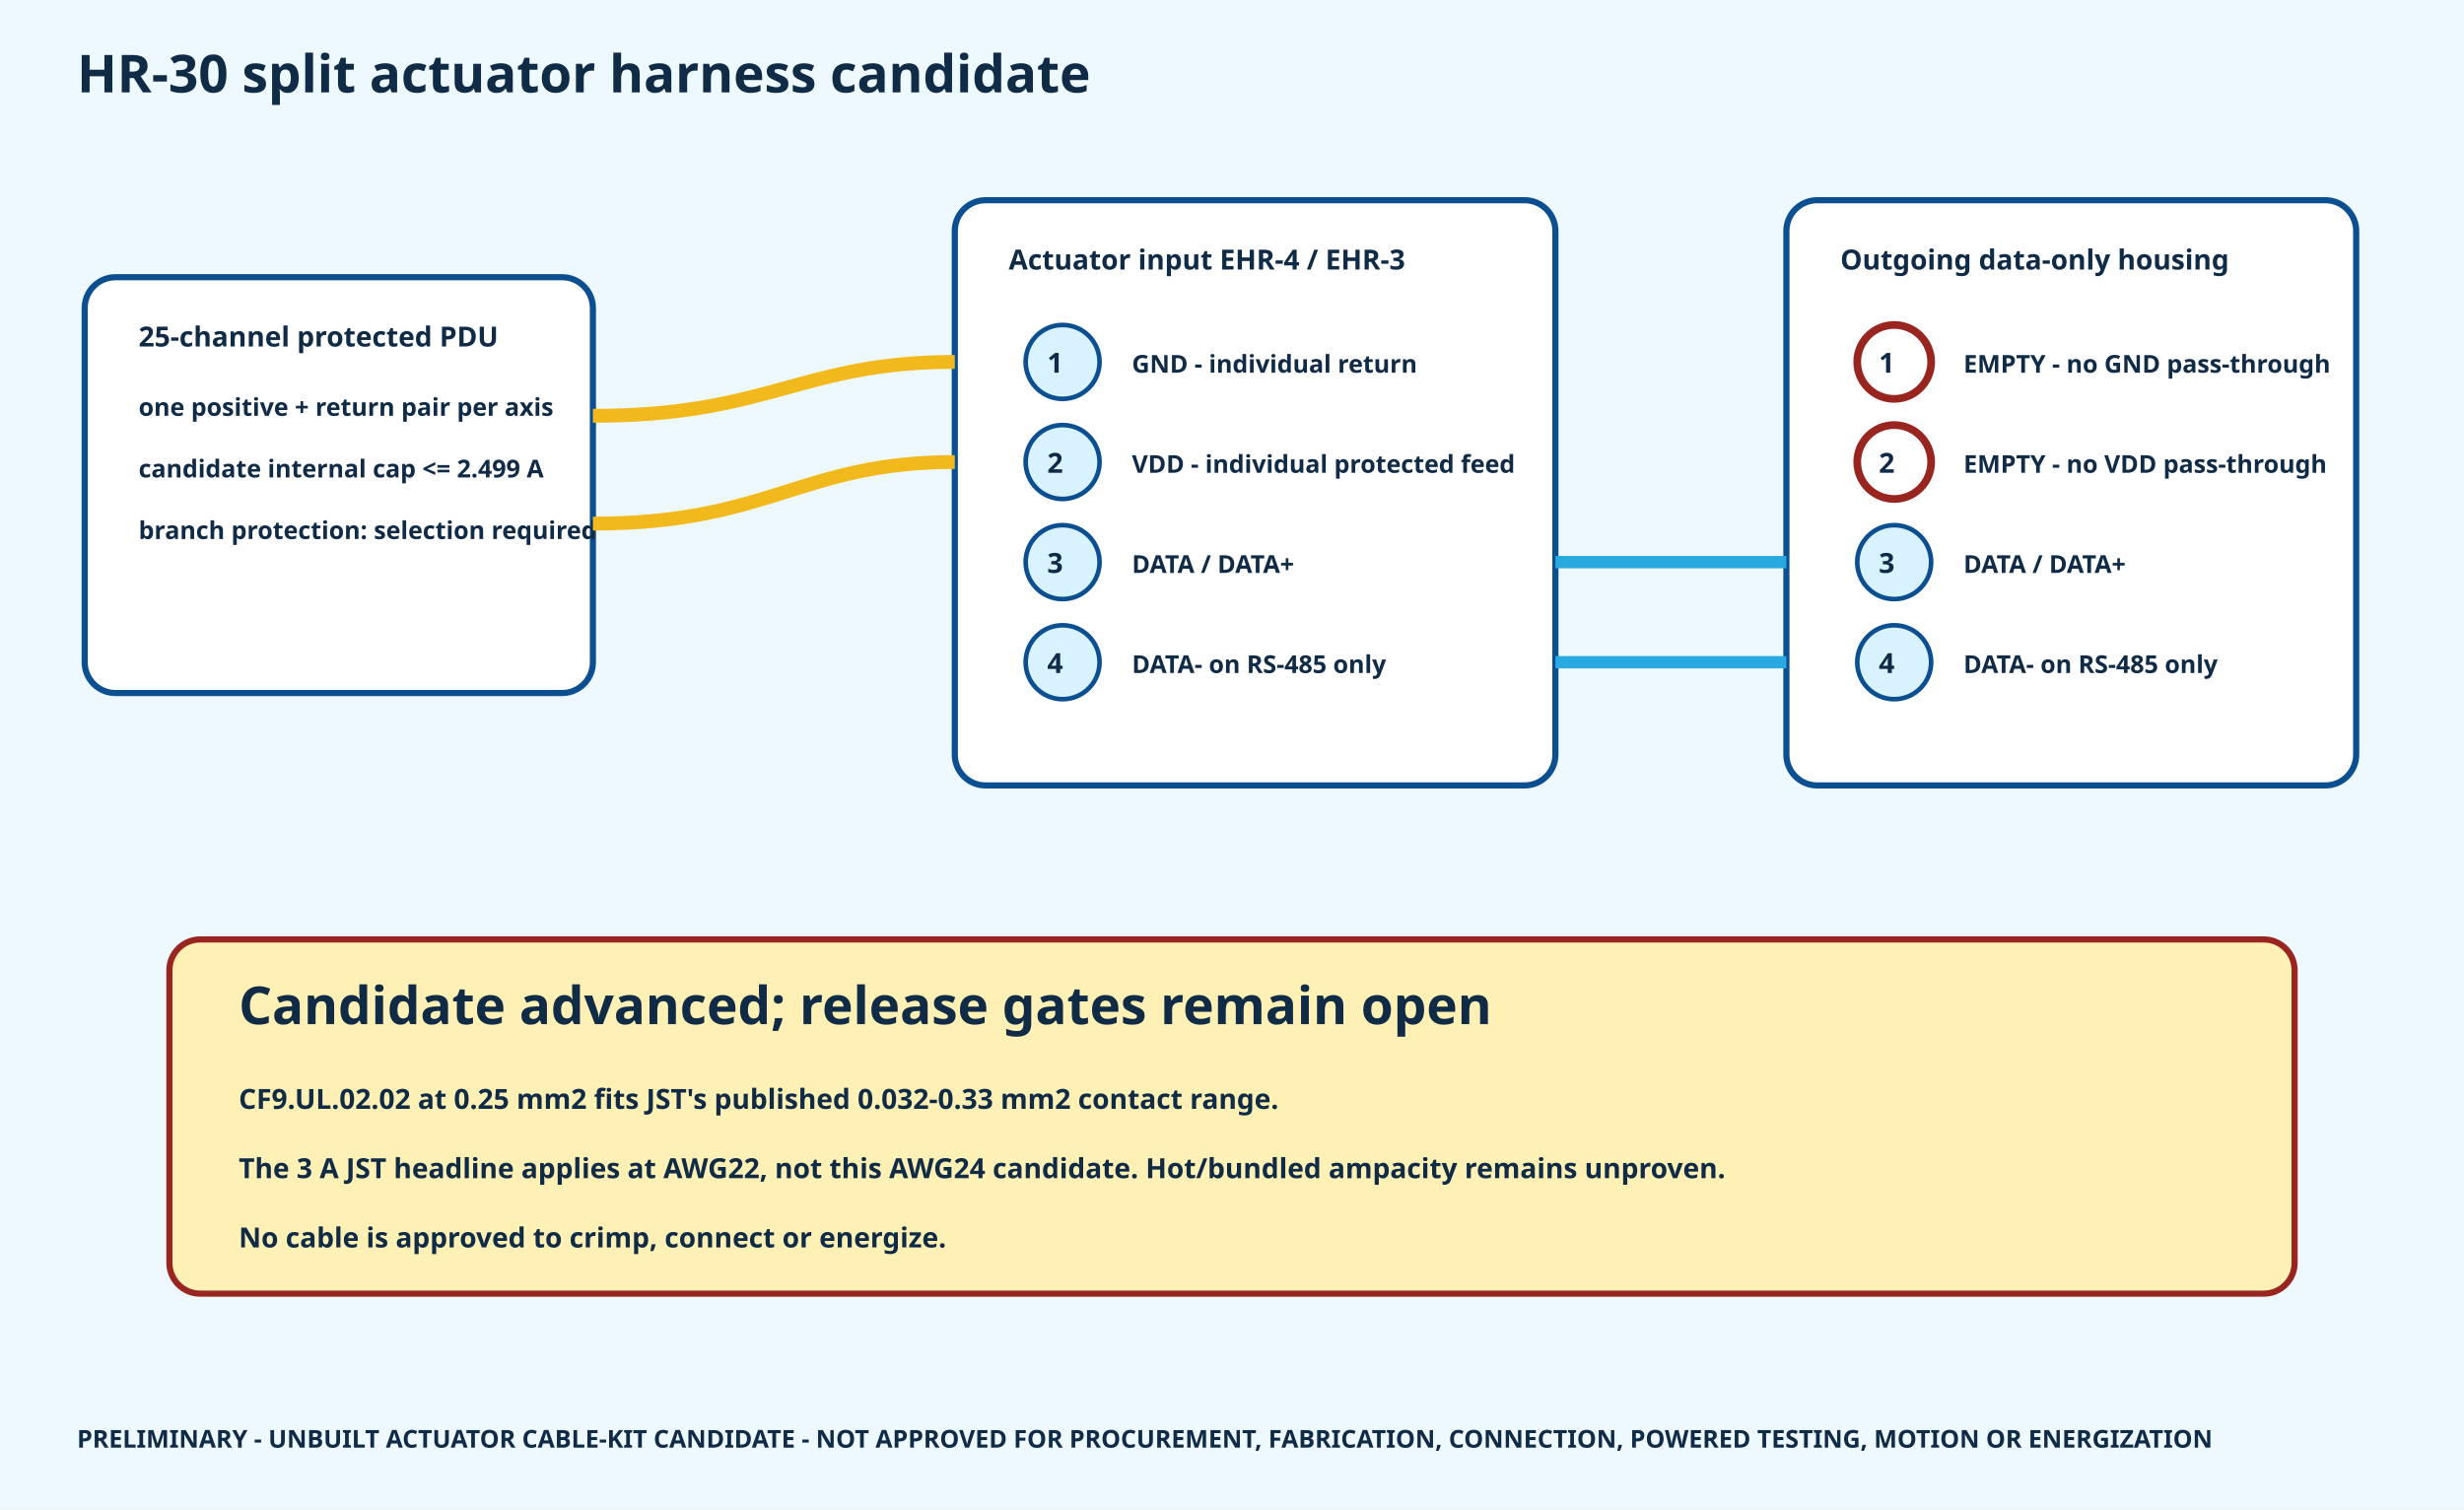
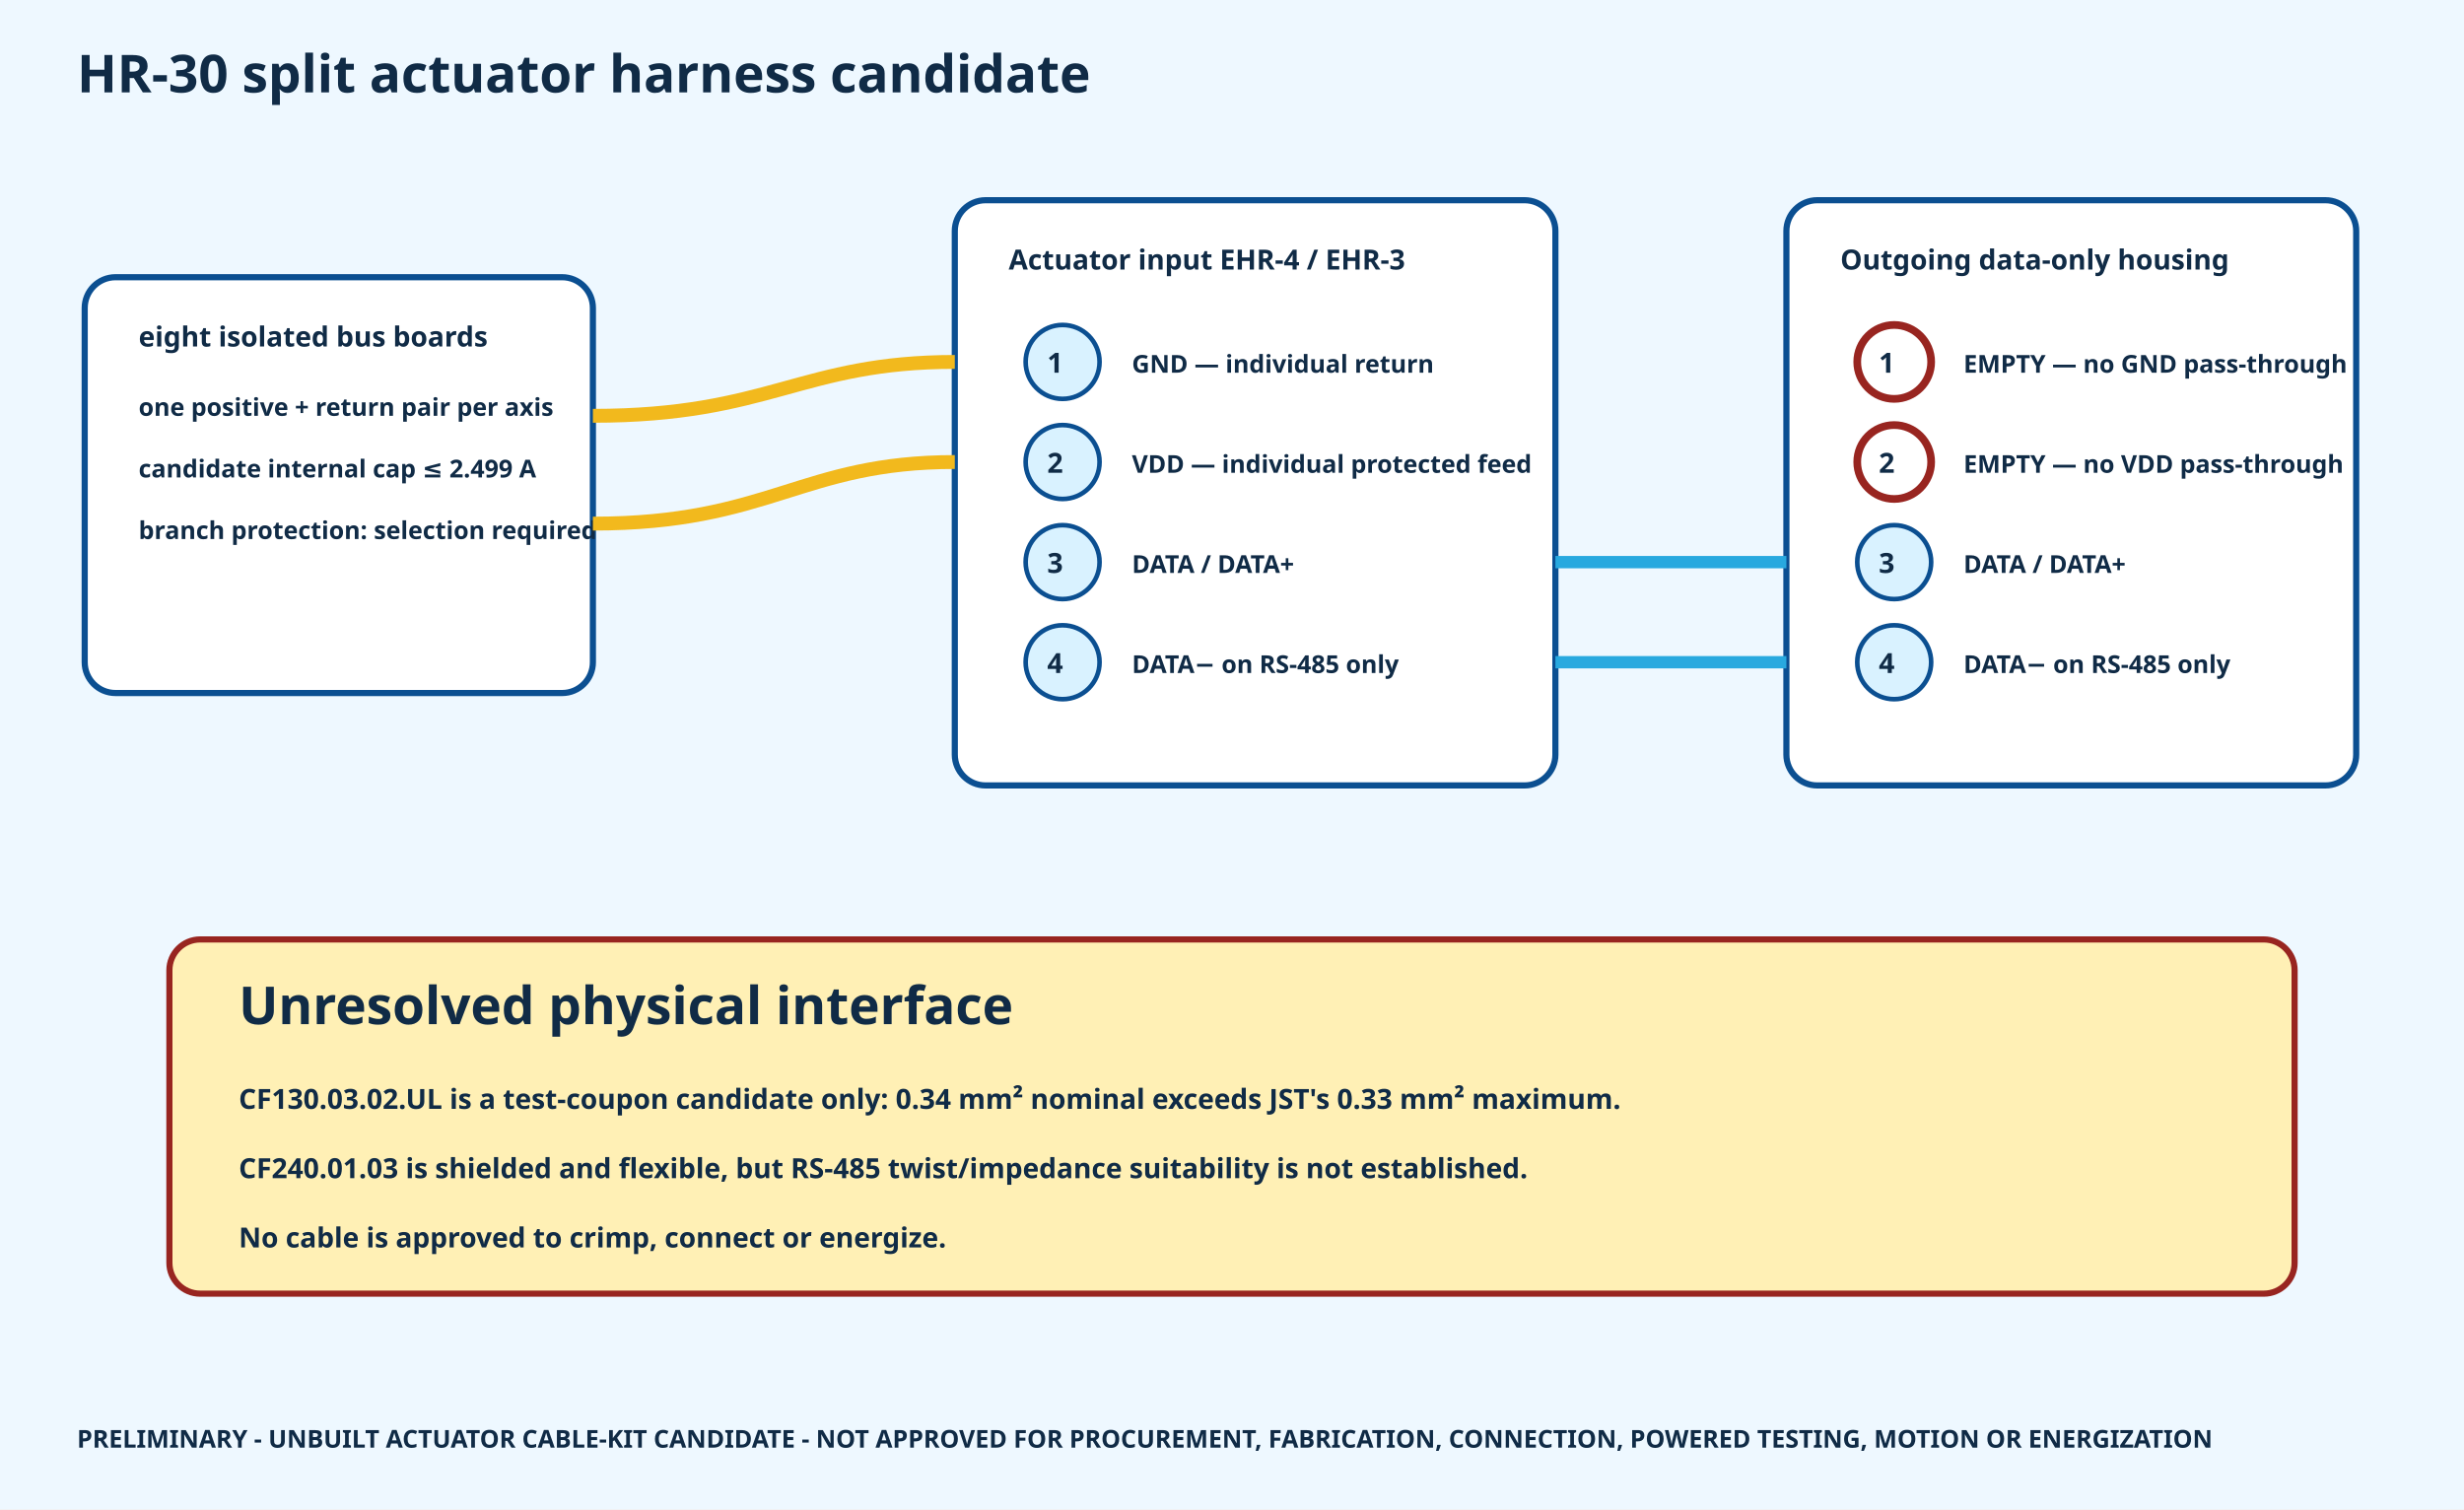
<svg xmlns="http://www.w3.org/2000/svg" width="1600" height="980" viewBox="0 0 1600 980" role="img" aria-labelledby="title desc">
  <style>text{font:600 18px system-ui;fill:#102b46}.h{font-size:34px;font-weight:900}.s{font-size:16px}.box{fill:#fff;stroke:#0b4f91;stroke-width:4}.data{stroke:#28a9df;stroke-width:8;fill:none}.power{stroke:#f2b91d;stroke-width:9;fill:none}.empty{fill:#fff;stroke:#982520;stroke-width:5}.pin{fill:#d9f2ff;stroke:#0b4f91;stroke-width:3}.warn{fill:#fff0b5;stroke:#982520;stroke-width:4}</style>
  <rect width="1600" height="980" fill="#eef8ff" />
  <text class="h" x="50" y="60">HR-30 split actuator harness candidate</text>
  <rect class="box" x="55" y="180" width="330" height="270" rx="20" />
-   <text x="90" y="225">25-channel protected PDU</text>
+   <text x="90" y="225">eight isolated bus boards</text>
  <text class="s" x="90" y="270">one positive + return pair per axis</text>
-   <text class="s" x="90" y="310">candidate internal cap &lt;= 2.499 A</text>
+   <text class="s" x="90" y="310">candidate internal cap ≤ 2.499 A</text>
  <text class="s" x="90" y="350">branch protection: selection required</text>
  <rect class="box" x="620" y="130" width="390" height="380" rx="20" />
  <text x="655" y="175">Actuator input EHR-4 / EHR-3</text>
  <circle class="pin" cx="690" cy="235" r="24" />
  <text x="680" y="242">1</text>
-   <text class="s" x="735" y="242">GND - individual return</text>
+   <text class="s" x="735" y="242">GND — individual return</text>
  <circle class="pin" cx="690" cy="300" r="24" />
  <text x="680" y="307">2</text>
-   <text class="s" x="735" y="307">VDD - individual protected feed</text>
+   <text class="s" x="735" y="307">VDD — individual protected feed</text>
  <circle class="pin" cx="690" cy="365" r="24" />
  <text x="680" y="372">3</text>
  <text class="s" x="735" y="372">DATA / DATA+</text>
  <circle class="pin" cx="690" cy="430" r="24" />
  <text x="680" y="437">4</text>
-   <text class="s" x="735" y="437">DATA- on RS-485 only</text>
+   <text class="s" x="735" y="437">DATA− on RS-485 only</text>
  <path class="power" d="M385 270 C500 270 520 235 620 235" />
  <path class="power" d="M385 340 C500 340 520 300 620 300" />
  <rect class="box" x="1160" y="130" width="370" height="380" rx="20" />
  <text x="1195" y="175">Outgoing data-only housing</text>
  <circle class="empty" cx="1230" cy="235" r="24" />
  <text x="1220" y="242">1</text>
-   <text class="s" x="1275" y="242">EMPTY - no GND pass-through</text>
+   <text class="s" x="1275" y="242">EMPTY — no GND pass-through</text>
  <circle class="empty" cx="1230" cy="300" r="24" />
  <text x="1220" y="307">2</text>
-   <text class="s" x="1275" y="307">EMPTY - no VDD pass-through</text>
+   <text class="s" x="1275" y="307">EMPTY — no VDD pass-through</text>
  <circle class="pin" cx="1230" cy="365" r="24" />
  <text x="1220" y="372">3</text>
  <text class="s" x="1275" y="372">DATA / DATA+</text>
  <circle class="pin" cx="1230" cy="430" r="24" />
  <text x="1220" y="437">4</text>
-   <text class="s" x="1275" y="437">DATA- on RS-485 only</text>
+   <text class="s" x="1275" y="437">DATA− on RS-485 only</text>
  <path class="data" d="M1010 365 L1160 365" />
  <path class="data" d="M1010 430 L1160 430" />
  <rect class="warn" x="110" y="610" width="1380" height="230" rx="20" />
-   <text class="h" x="155" y="665">Candidate advanced; release gates remain open</text>
-   <text x="155" y="720">CF9.UL.02.02 at 0.25 mm2 fits JST's published 0.032-0.33 mm2 contact range.</text>
-   <text x="155" y="765">The 3 A JST headline applies at AWG22, not this AWG24 candidate. Hot/bundled ampacity remains unproven.</text>
+   <text class="h" x="155" y="665">Unresolved physical interface</text>
+   <text x="155" y="720">CF130.03.02.UL is a test-coupon candidate only: 0.34 mm² nominal exceeds JST's 0.33 mm² maximum.</text>
+   <text x="155" y="765">CF240.01.03 is shielded and flexible, but RS-485 twist/impedance suitability is not established.</text>
  <text x="155" y="810">No cable is approved to crimp, connect or energize.</text>
  <text class="s" x="50" y="940">PRELIMINARY - UNBUILT ACTUATOR CABLE-KIT CANDIDATE - NOT APPROVED FOR PROCUREMENT, FABRICATION, CONNECTION, POWERED TESTING, MOTION OR ENERGIZATION</text>
</svg>
